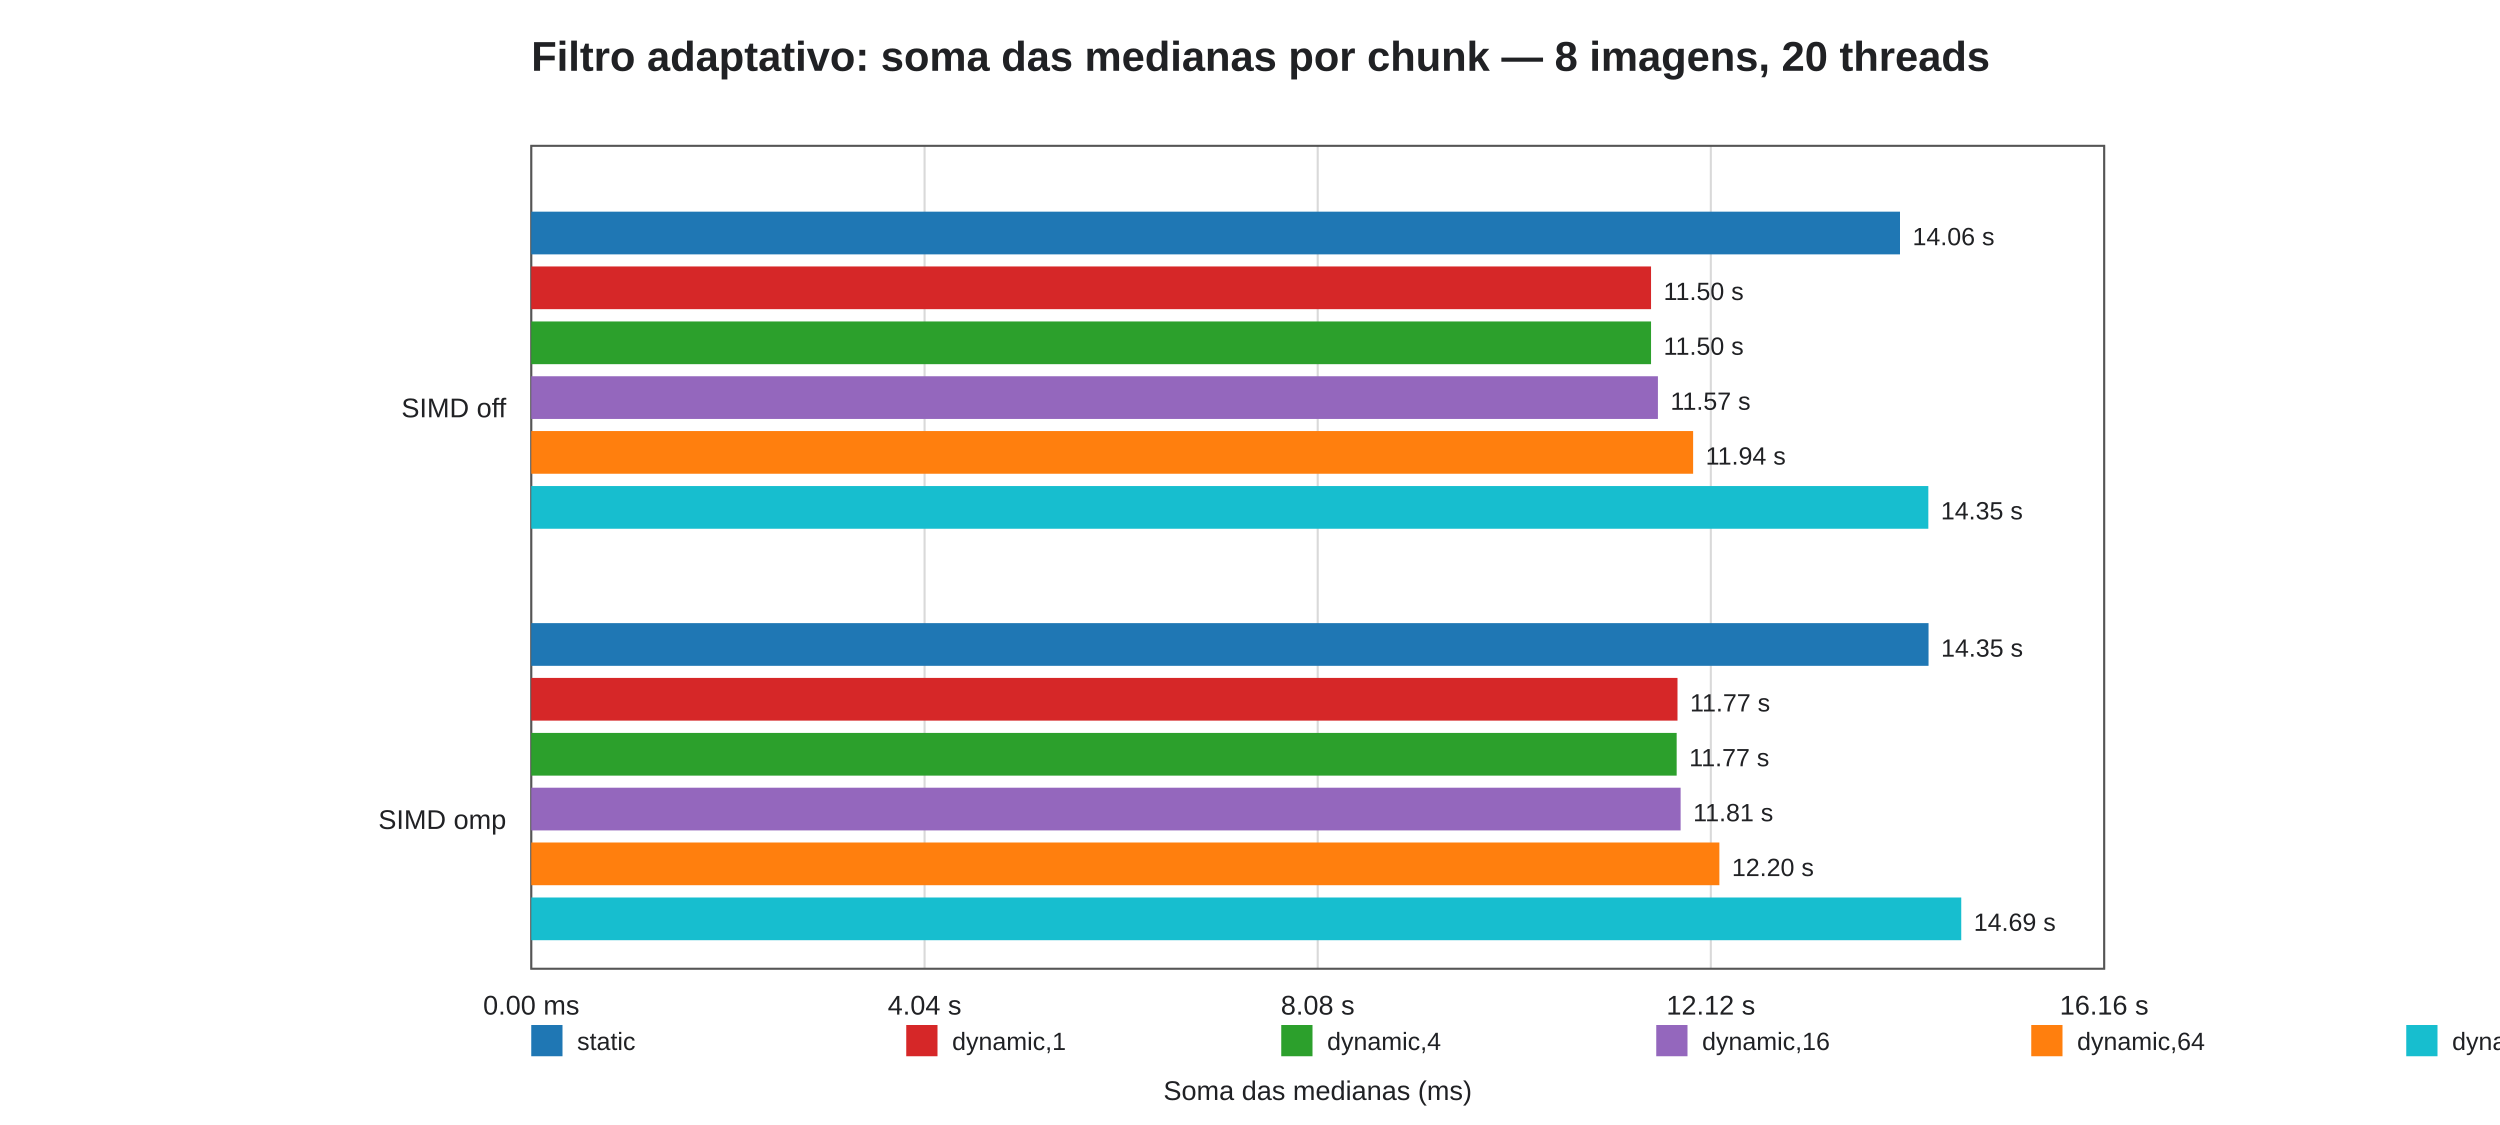
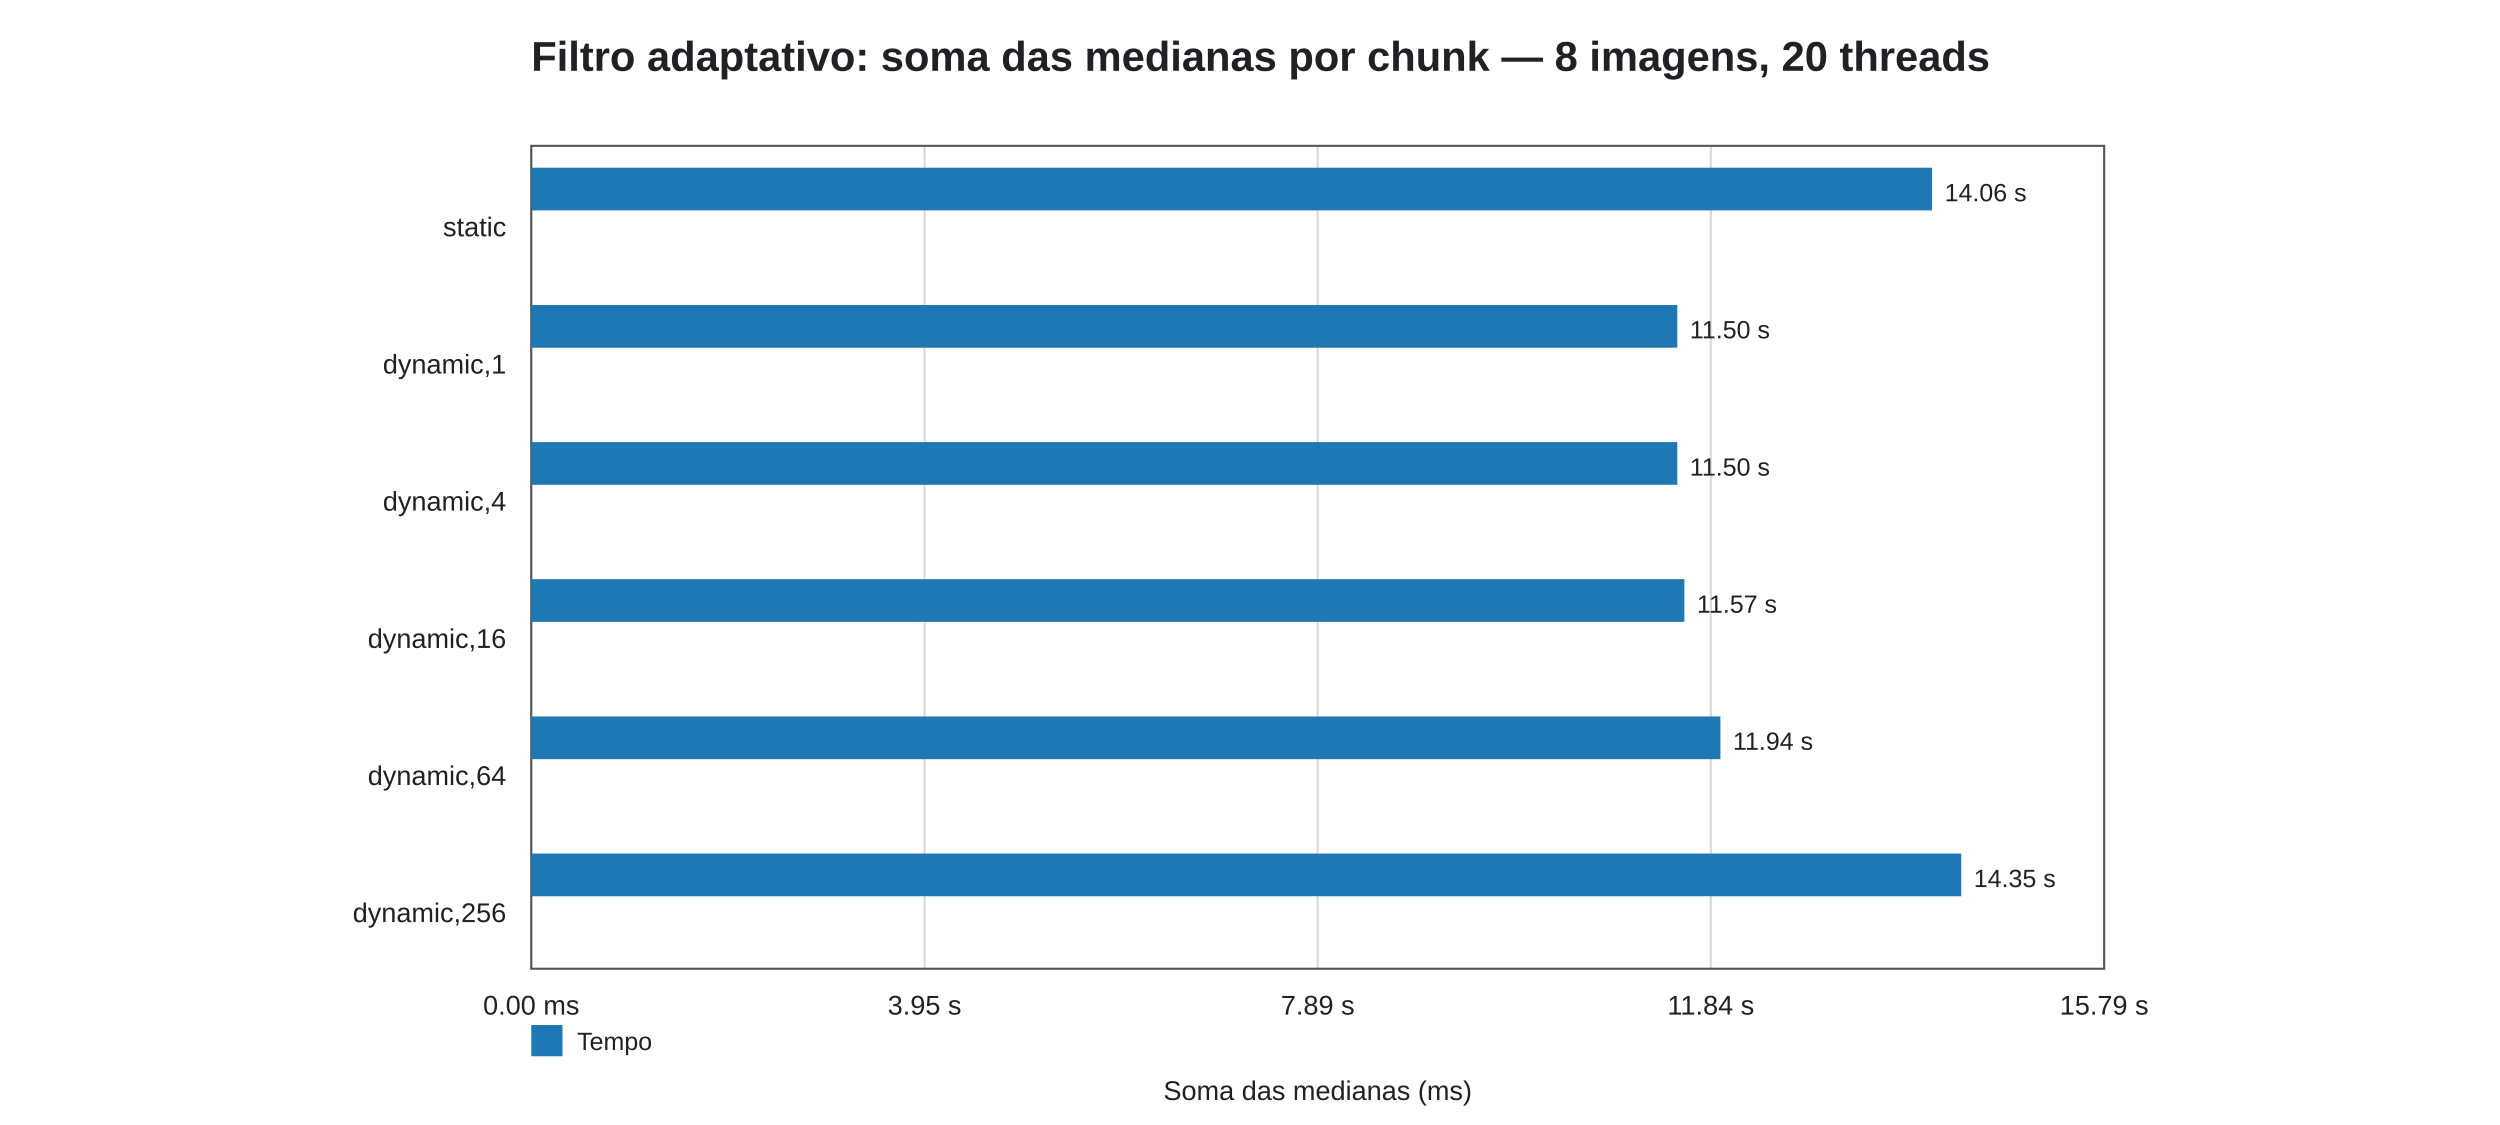
<svg xmlns="http://www.w3.org/2000/svg" width="1200" height="540" viewBox="0 0 1200 540" role="img" aria-label="Filtro adaptativo: soma das medianas por chunk — 8 imagens, 20 threads">
  <style>text{font-family:Arial,sans-serif;fill:#202124}.axis{font-size:13px}.small{font-size:12px}.title{font-size:20px;font-weight:700}.legend{font-size:12px}.grid{stroke:#d9d9d9;stroke-width:1}.frame{fill:none;stroke:#555;stroke-width:1}.note{font-size:11px;fill:#555}</style>
  <text class="title" x="255" y="34">Filtro adaptativo: soma das medianas por chunk — 8 imagens, 20 threads</text>
  <line class="grid" x1="255.0" x2="255.0" y1="70" y2="465" />
  <text class="axis" text-anchor="middle" x="255.0" y="487">0.00 ms</text>
  <line class="grid" x1="443.8" x2="443.8" y1="70" y2="465" />
-   <text class="axis" text-anchor="middle" x="443.8" y="487">4.04 s</text>
+   <text class="axis" text-anchor="middle" x="443.8" y="487">3.95 s</text>
  <line class="grid" x1="632.5" x2="632.5" y1="70" y2="465" />
-   <text class="axis" text-anchor="middle" x="632.5" y="487">8.08 s</text>
+   <text class="axis" text-anchor="middle" x="632.5" y="487">7.89 s</text>
  <line class="grid" x1="821.2" x2="821.2" y1="70" y2="465" />
-   <text class="axis" text-anchor="middle" x="821.2" y="487">12.12 s</text>
+   <text class="axis" text-anchor="middle" x="821.2" y="487">11.84 s</text>
  <line class="grid" x1="1010.0" x2="1010.0" y1="70" y2="465" />
-   <text class="axis" text-anchor="middle" x="1010.0" y="487">16.16 s</text>
+   <text class="axis" text-anchor="middle" x="1010.0" y="487">15.79 s</text>
  <rect class="frame" x="255" y="70" width="755" height="395" />
-   <text class="axis" text-anchor="end" x="243" y="200.3">SIMD off</text>
-   <rect x="255.0" y="101.6" width="657.0" height="20.5" fill="#1f77b4" />
-   <text class="small" x="918.0" y="117.7">14.06 s</text>
-   <rect x="255.0" y="127.9" width="537.5" height="20.5" fill="#d62728" />
-   <text class="small" x="798.5" y="144.0">11.50 s</text>
-   <rect x="255.0" y="154.3" width="537.5" height="20.5" fill="#2ca02c" />
-   <text class="small" x="798.5" y="170.3">11.50 s</text>
-   <rect x="255.0" y="180.6" width="540.8" height="20.5" fill="#9467bd" />
-   <text class="small" x="801.8" y="196.7">11.57 s</text>
-   <rect x="255.0" y="206.9" width="557.7" height="20.5" fill="#ff7f0e" />
-   <text class="small" x="818.7" y="223.0">11.94 s</text>
-   <rect x="255.0" y="233.3" width="670.6" height="20.5" fill="#17becf" />
-   <text class="small" x="931.6" y="249.3">14.35 s</text>
-   <text class="axis" text-anchor="end" x="243" y="397.9">SIMD omp</text>
-   <rect x="255.0" y="299.1" width="670.7" height="20.5" fill="#1f77b4" />
-   <text class="small" x="931.7" y="315.2">14.35 s</text>
-   <rect x="255.0" y="325.4" width="550.2" height="20.5" fill="#d62728" />
-   <text class="small" x="811.2" y="341.5">11.77 s</text>
-   <rect x="255.0" y="351.8" width="549.8" height="20.5" fill="#2ca02c" />
-   <text class="small" x="810.8" y="367.8">11.77 s</text>
-   <rect x="255.0" y="378.1" width="551.7" height="20.5" fill="#9467bd" />
-   <text class="small" x="812.7" y="394.2">11.81 s</text>
-   <rect x="255.0" y="404.4" width="570.3" height="20.5" fill="#ff7f0e" />
-   <text class="small" x="831.3" y="420.5">12.20 s</text>
-   <rect x="255.0" y="430.8" width="686.4" height="20.5" fill="#17becf" />
-   <text class="small" x="947.4" y="446.8">14.69 s</text>
+   <text class="axis" text-anchor="end" x="243" y="113.4">static</text>
+   <rect x="255.0" y="80.5" width="672.4" height="20.5" fill="#1f77b4" />
+   <text class="small" x="933.4" y="96.6">14.06 s</text>
+   <text class="axis" text-anchor="end" x="243" y="179.3">dynamic,1</text>
+   <rect x="255.0" y="146.4" width="550.1" height="20.5" fill="#1f77b4" />
+   <text class="small" x="811.1" y="162.4">11.50 s</text>
+   <text class="axis" text-anchor="end" x="243" y="245.1">dynamic,4</text>
+   <rect x="255.0" y="212.2" width="550.1" height="20.5" fill="#1f77b4" />
+   <text class="small" x="811.1" y="228.3">11.50 s</text>
+   <text class="axis" text-anchor="end" x="243" y="311.0">dynamic,16</text>
+   <rect x="255.0" y="278.0" width="553.5" height="20.5" fill="#1f77b4" />
+   <text class="small" x="814.5" y="294.1">11.57 s</text>
+   <text class="axis" text-anchor="end" x="243" y="376.8">dynamic,64</text>
+   <rect x="255.0" y="343.9" width="570.8" height="20.5" fill="#1f77b4" />
+   <text class="small" x="831.8" y="359.9">11.94 s</text>
+   <text class="axis" text-anchor="end" x="243" y="442.6">dynamic,256</text>
+   <rect x="255.0" y="409.7" width="686.4" height="20.5" fill="#1f77b4" />
+   <text class="small" x="947.4" y="425.8">14.35 s</text>
  <rect x="255" y="492" width="15" height="15" fill="#1f77b4" />
-   <text class="legend" x="277" y="504">static</text>
-   <rect x="435" y="492" width="15" height="15" fill="#d62728" />
-   <text class="legend" x="457" y="504">dynamic,1</text>
-   <rect x="615" y="492" width="15" height="15" fill="#2ca02c" />
-   <text class="legend" x="637" y="504">dynamic,4</text>
-   <rect x="795" y="492" width="15" height="15" fill="#9467bd" />
-   <text class="legend" x="817" y="504">dynamic,16</text>
-   <rect x="975" y="492" width="15" height="15" fill="#ff7f0e" />
-   <text class="legend" x="997" y="504">dynamic,64</text>
-   <rect x="1155" y="492" width="15" height="15" fill="#17becf" />
-   <text class="legend" x="1177" y="504">dynamic,256</text>
+   <text class="legend" x="277" y="504">Tempo</text>
  <text class="axis" text-anchor="middle" x="632.5" y="528">Soma das medianas (ms)</text>
</svg>
